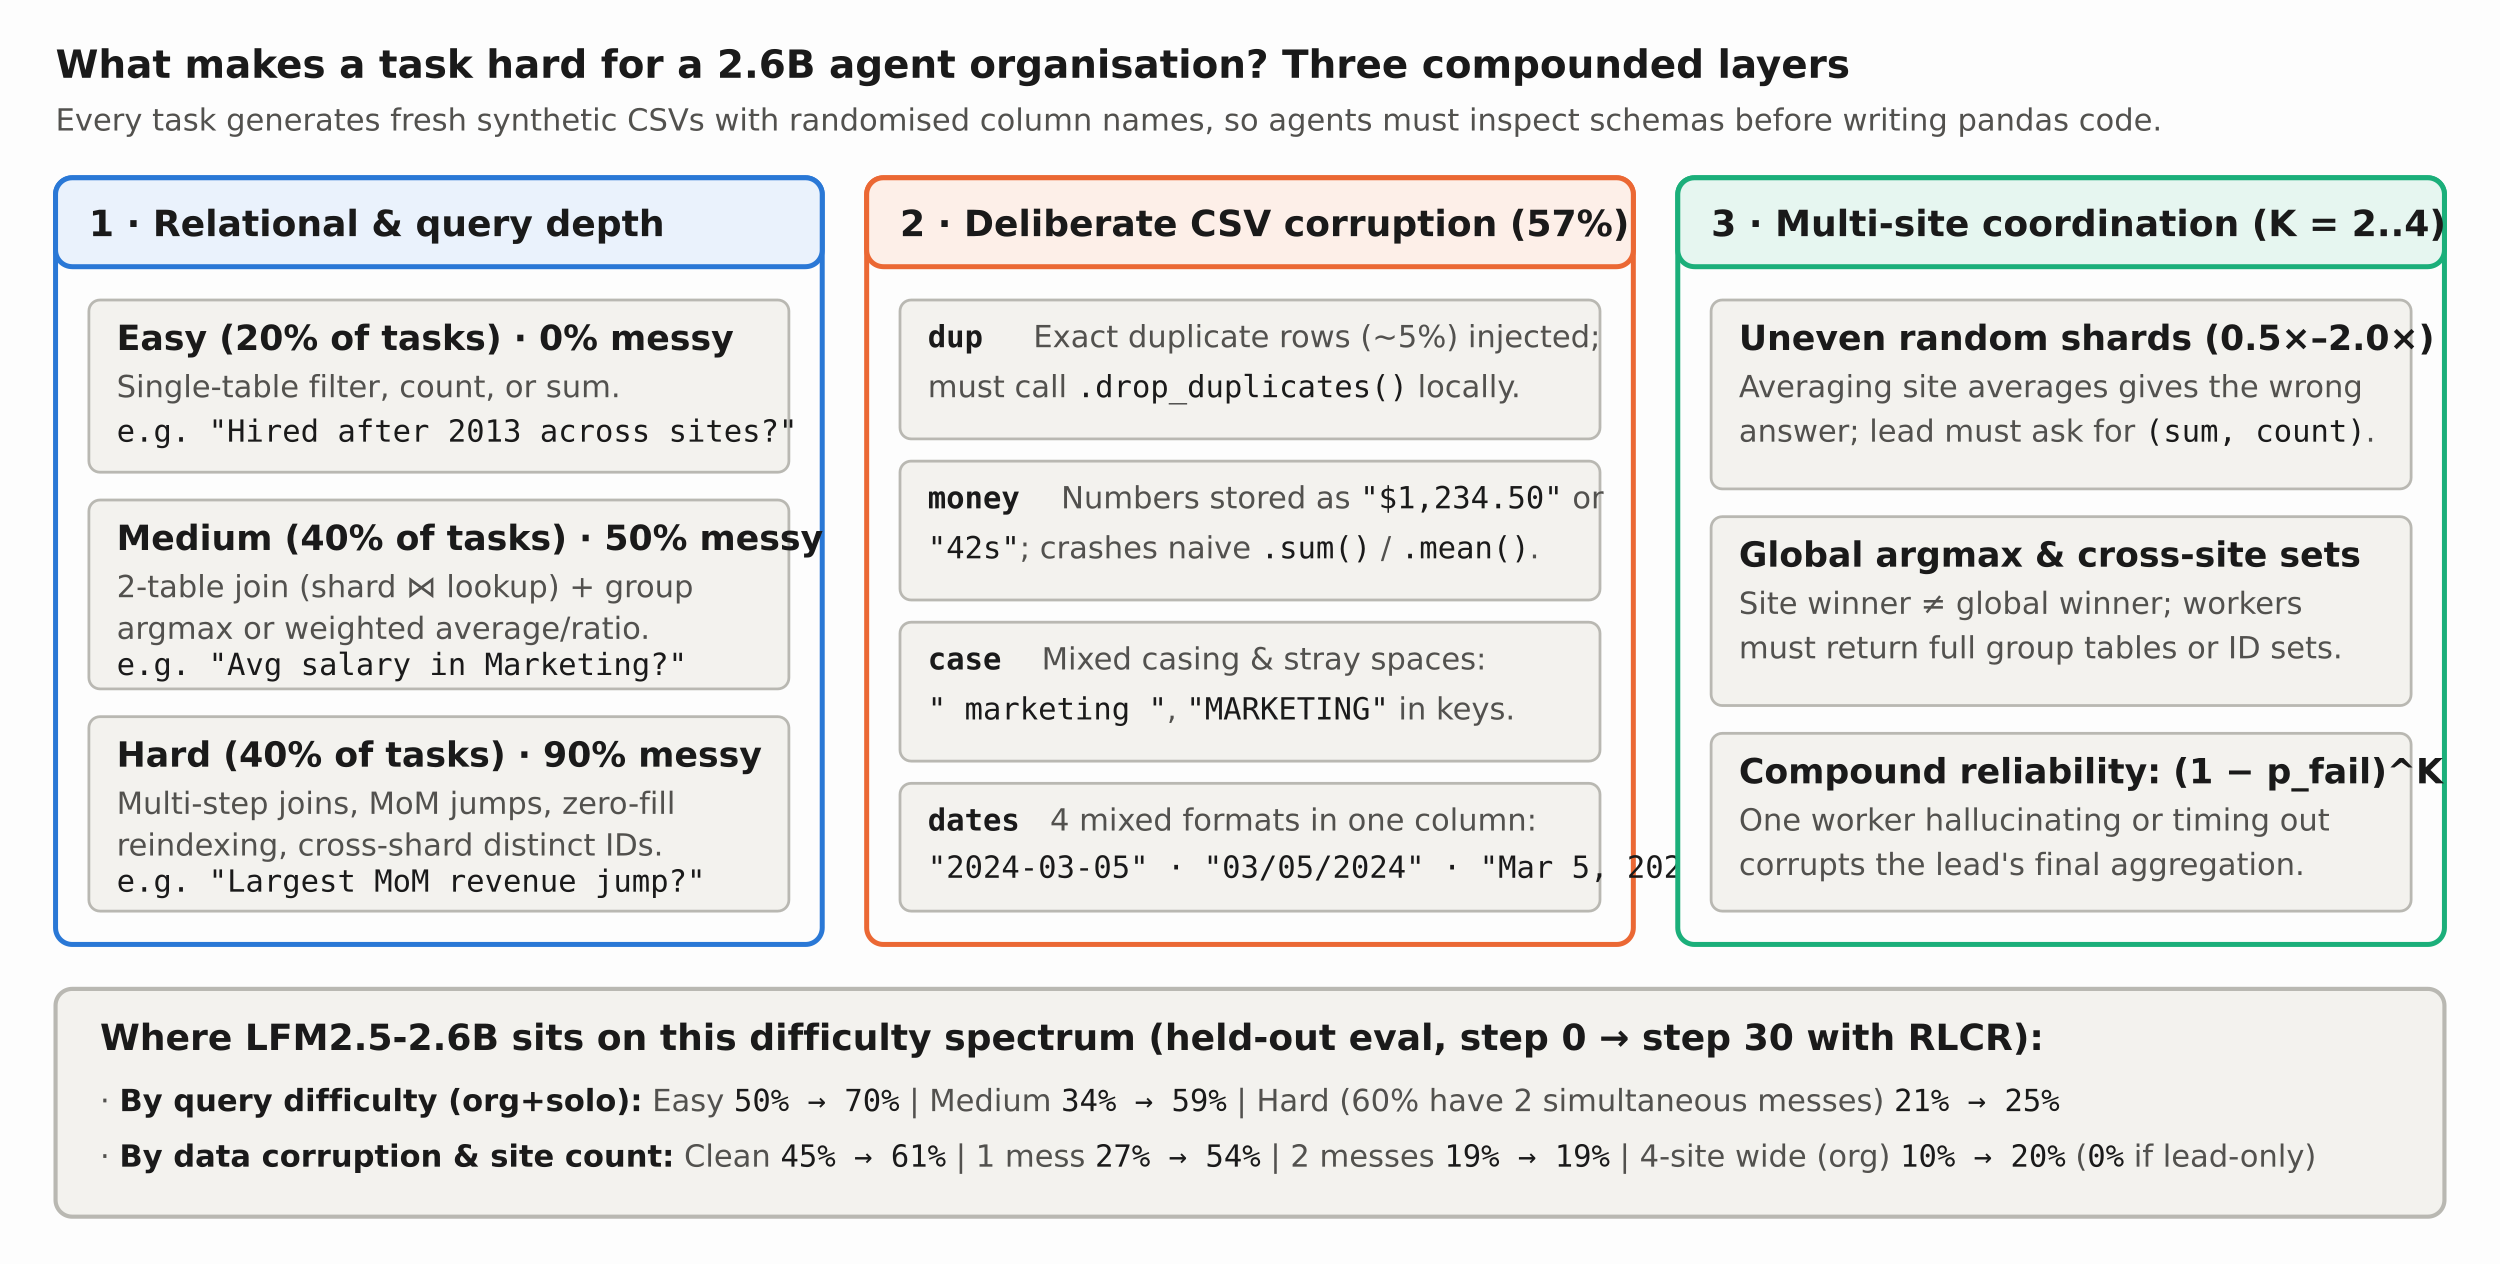
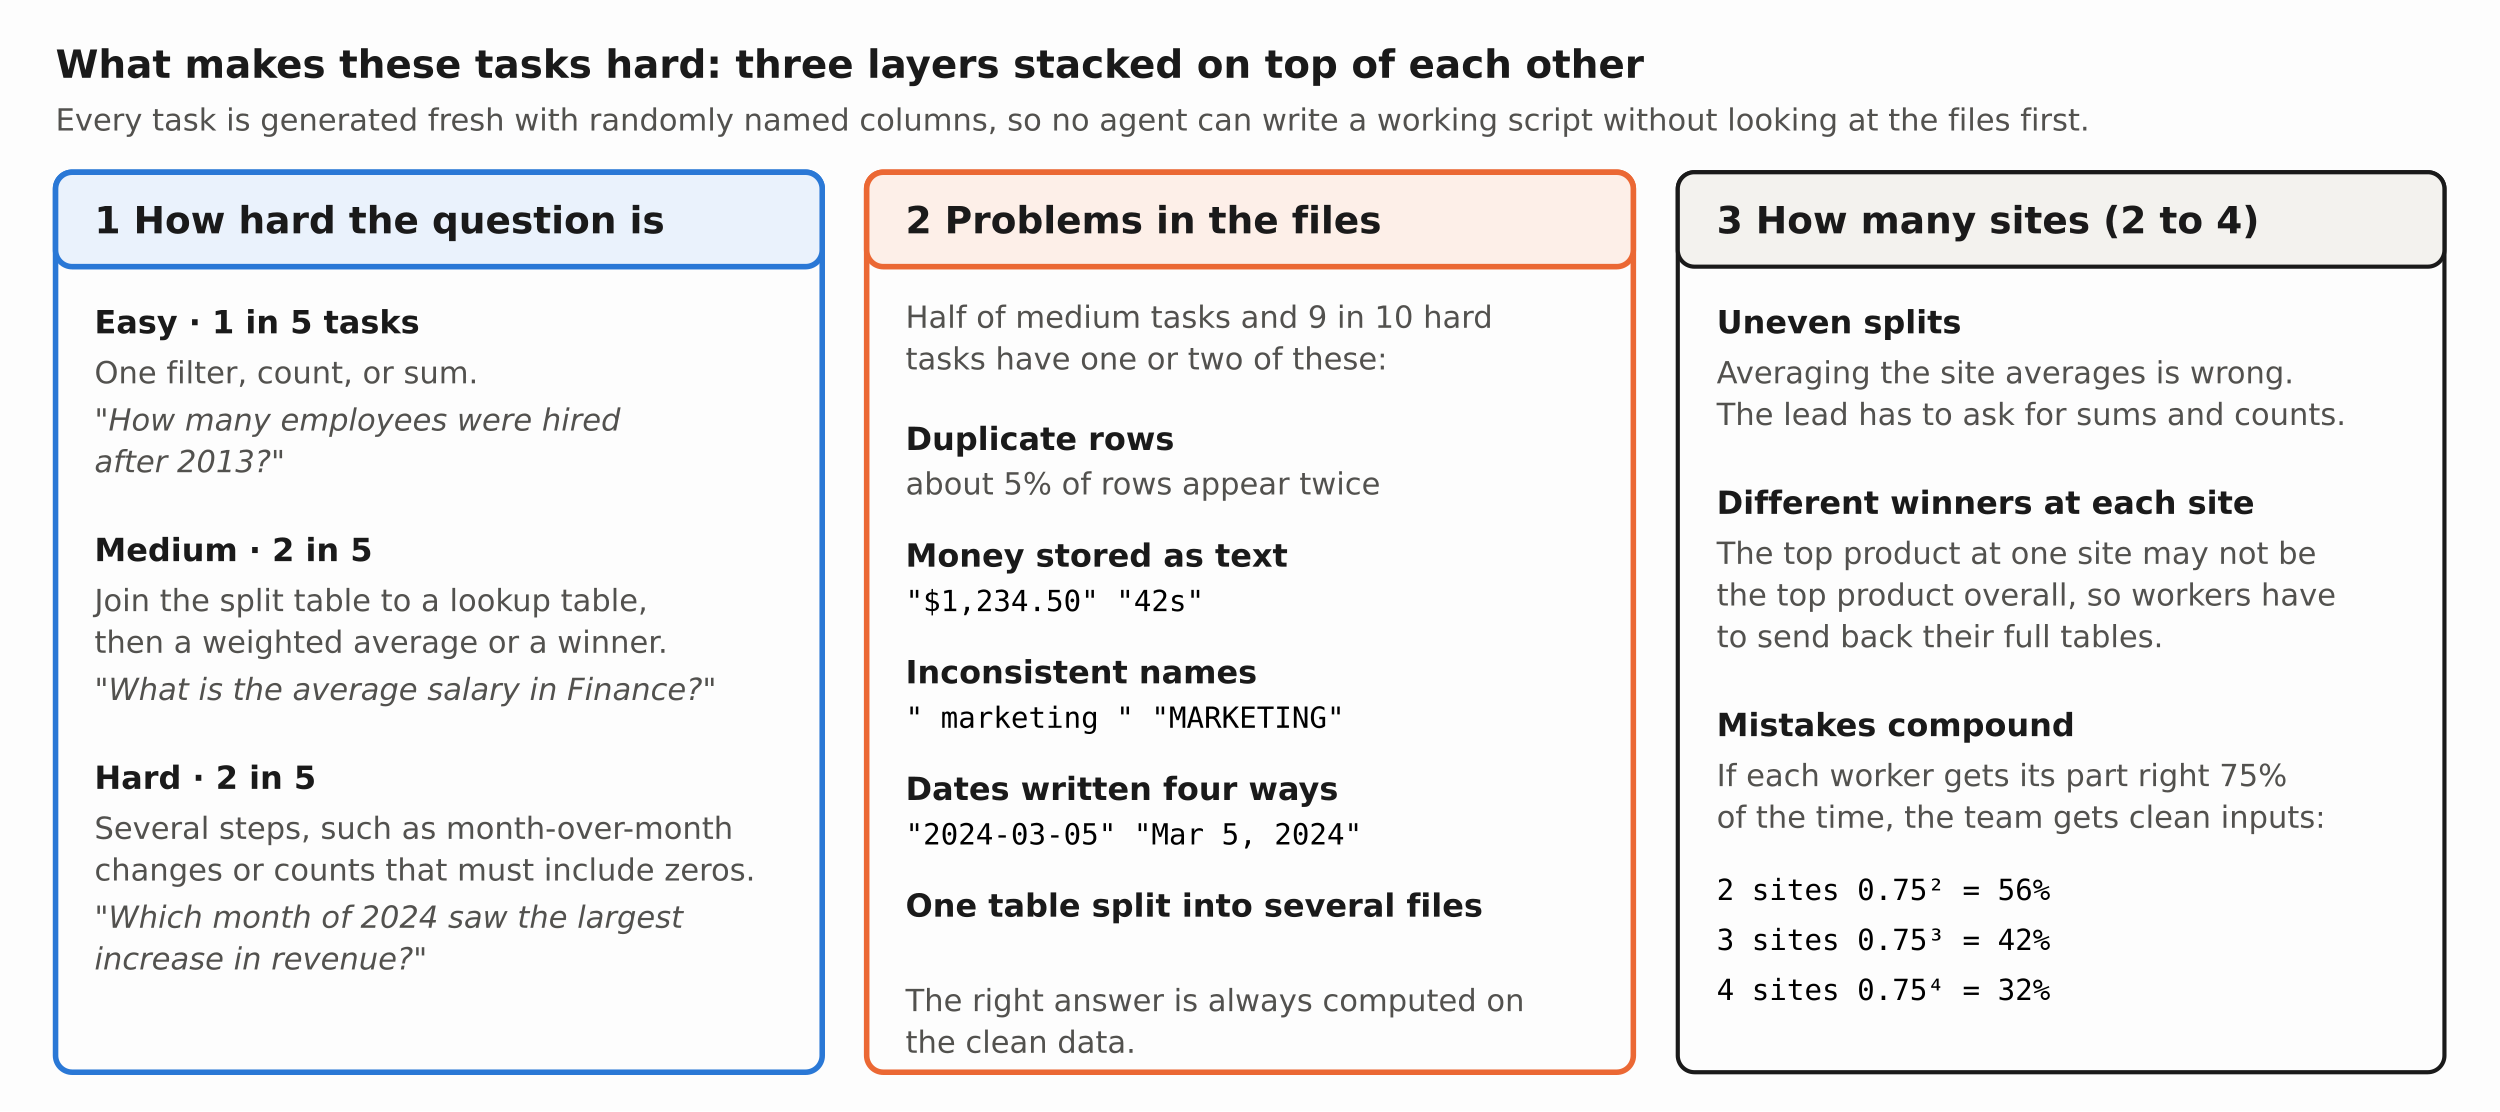
- <svg xmlns="http://www.w3.org/2000/svg" viewBox="0 0 900 455" font-family="DejaVu Sans, Helvetica, Arial, sans-serif" font-size="12.5">
+ <svg xmlns="http://www.w3.org/2000/svg" viewBox="0 0 900 400" font-family="DejaVu Sans, Helvetica, Arial, sans-serif" font-size="12">
  <style>
-     .m { font-family: "DejaVu Sans Mono", Menlo, monospace; font-size: 11px; fill: #1a1a1a; }
+     .h { font-size: 13.5px; font-weight: bold; fill: #1a1a1a; }
+     .b { font-size: 11.5px; font-weight: bold; fill: #1a1a1a; }
    .s { font-size: 11px; fill: #52514e; }
-     .b { font-weight: bold; fill: #1a1a1a; }
+     .e { font-size: 11px; fill: #52514e; font-style: italic; }
+     .m { font-family: "DejaVu Sans Mono", Menlo, monospace; font-size: 10.5px; white-space: pre; }
  </style>
-   <rect width="900" height="455" fill="#fdfdfd" />
-   <text x="20" y="28" font-weight="bold" font-size="14" fill="#1a1a1a">What makes a task hard for a 2.6B agent organisation? Three compounded layers</text>
-   <text x="20" y="47" class="s">Every task generates fresh synthetic CSVs with randomised column names, so agents must inspect schemas before writing pandas code.</text>
-   <rect x="20" y="64" width="276" height="276" rx="6" fill="#fdfdfd" stroke="#2a78d6" stroke-width="1.8" />
-   <rect x="20" y="64" width="276" height="32" rx="6" fill="#eaf2fc" stroke="#2a78d6" stroke-width="1.8" />
-   <text x="32" y="85" font-weight="bold" font-size="13" fill="#1a1a1a">1 · Relational &amp; query depth</text>
-   <rect x="32" y="108" width="252" height="62" rx="4" fill="#f3f2ee" stroke="#b9b8b2" />
-   <text x="42" y="126" class="b">Easy (20% of tasks) · 0% messy</text>
-   <text x="42" y="143" class="s">Single-table filter, count, or sum.</text>
-   <text x="42" y="159" class="m" fill="#52514e">e.g. "Hired after 2013 across sites?"</text>
-   <rect x="32" y="180" width="252" height="68" rx="4" fill="#f3f2ee" stroke="#b9b8b2" />
-   <text x="42" y="198" class="b">Medium (40% of tasks) · 50% messy</text>
-   <text x="42" y="215" class="s">2-table join (shard ⋈ lookup) + group</text>
-   <text x="42" y="230" class="s">argmax or weighted average/ratio.</text>
-   <text x="42" y="243" class="m" fill="#52514e">e.g. "Avg salary in Marketing?"</text>
-   <rect x="32" y="258" width="252" height="70" rx="4" fill="#f3f2ee" stroke="#b9b8b2" />
-   <text x="42" y="276" class="b">Hard (40% of tasks) · 90% messy</text>
-   <text x="42" y="293" class="s">Multi-step joins, MoM jumps, zero-fill</text>
-   <text x="42" y="308" class="s">reindexing, cross-shard distinct IDs.</text>
-   <text x="42" y="321" class="m" fill="#52514e">e.g. "Largest MoM revenue jump?"</text>
-   <rect x="312" y="64" width="276" height="276" rx="6" fill="#fdfdfd" stroke="#eb6834" stroke-width="1.8" />
-   <rect x="312" y="64" width="276" height="32" rx="6" fill="#fdefe8" stroke="#eb6834" stroke-width="1.8" />
-   <text x="324" y="85" font-weight="bold" font-size="13" fill="#1a1a1a">2 · Deliberate CSV corruption (57%)</text>
-   <rect x="324" y="108" width="252" height="50" rx="4" fill="#f3f2ee" stroke="#b9b8b2" />
-   <text x="334" y="125" class="m" font-weight="bold">dup</text>
-   <text x="372" y="125" class="s">Exact duplicate rows (~5%) injected;</text>
-   <text x="334" y="143" class="s">must call <tspan class="m">.drop_duplicates()</tspan> locally.</text>
-   <rect x="324" y="166" width="252" height="50" rx="4" fill="#f3f2ee" stroke="#b9b8b2" />
-   <text x="334" y="183" class="m" font-weight="bold">money</text>
-   <text x="382" y="183" class="s">Numbers stored as <tspan class="m">"$1,234.50"</tspan> or</text>
-   <text x="334" y="201" class="s">
-     <tspan class="m">"42s"</tspan>; crashes naive <tspan class="m">.sum()</tspan> / <tspan class="m">.mean()</tspan>.</text>
-   <rect x="324" y="224" width="252" height="50" rx="4" fill="#f3f2ee" stroke="#b9b8b2" />
-   <text x="334" y="241" class="m" font-weight="bold">case</text>
-   <text x="375" y="241" class="s">Mixed casing &amp; stray spaces:</text>
-   <text x="334" y="259" class="s">
-     <tspan class="m">" marketing "</tspan>, <tspan class="m">"MARKETING"</tspan> in keys.</text>
-   <rect x="324" y="282" width="252" height="46" rx="4" fill="#f3f2ee" stroke="#b9b8b2" />
-   <text x="334" y="299" class="m" font-weight="bold">dates</text>
-   <text x="378" y="299" class="s">4 mixed formats in one column:</text>
-   <text x="334" y="316" class="m" fill="#52514e">"2024-03-05" · "03/05/2024" · "Mar 5, 2024"</text>
-   <rect x="604" y="64" width="276" height="276" rx="6" fill="#fdfdfd" stroke="#1baf7a" stroke-width="1.8" />
-   <rect x="604" y="64" width="276" height="32" rx="6" fill="#e6f6f0" stroke="#1baf7a" stroke-width="1.8" />
-   <text x="616" y="85" font-weight="bold" font-size="13" fill="#1a1a1a">3 · Multi-site coordination (K = 2..4)</text>
-   <rect x="616" y="108" width="252" height="68" rx="4" fill="#f3f2ee" stroke="#b9b8b2" />
-   <text x="626" y="126" class="b">Uneven random shards (0.5×–2.0×)</text>
-   <text x="626" y="143" class="s">Averaging site averages gives the wrong</text>
-   <text x="626" y="159" class="s">answer; lead must ask for <tspan class="m">(sum, count)</tspan>.</text>
-   <rect x="616" y="186" width="252" height="68" rx="4" fill="#f3f2ee" stroke="#b9b8b2" />
-   <text x="626" y="204" class="b">Global argmax &amp; cross-site sets</text>
-   <text x="626" y="221" class="s">Site winner ≠ global winner; workers</text>
-   <text x="626" y="237" class="s">must return full group tables or ID sets.</text>
-   <rect x="616" y="264" width="252" height="64" rx="4" fill="#f3f2ee" stroke="#b9b8b2" />
-   <text x="626" y="282" class="b">Compound reliability: (1 − p_fail)^K</text>
-   <text x="626" y="299" class="s">One worker hallucinating or timing out</text>
-   <text x="626" y="315" class="s">corrupts the lead's final aggregation.</text>
-   <rect x="20" y="356" width="860" height="82" rx="6" fill="#f3f2ee" stroke="#b9b8b2" stroke-width="1.5" />
-   <text x="36" y="378" font-weight="bold" font-size="13" fill="#1a1a1a">Where LFM2.5-2.6B sits on this difficulty spectrum (held-out eval, step 0 → step 30 with RLCR):</text>
-   <text x="36" y="400" class="s">· <tspan class="b">By query difficulty (org+solo):</tspan>  Easy <tspan class="m">50% → 70%</tspan>   |   Medium <tspan class="m">34% → 59%</tspan>   |   Hard (60% have 2 simultaneous messes) <tspan class="m">21% → 25%</tspan>
-   </text>
-   <text x="36" y="420" class="s">· <tspan class="b">By data corruption &amp; site count:</tspan>  Clean <tspan class="m">45% → 61%</tspan>   |   1 mess <tspan class="m">27% → 54%</tspan>   |   2 messes <tspan class="m">19% → 19%</tspan>   |   4-site wide (org) <tspan class="m">10% → 20%</tspan> (<tspan class="m" fill="#eb6834">0%</tspan> if lead-only)</text>
+   <rect width="900" height="400" fill="#fdfdfd" />
+   <text x="20" y="28" font-weight="bold" font-size="14" fill="#1a1a1a">What makes these tasks hard: three layers stacked on top of each other</text>
+   <text x="20" y="47" class="s">Every task is generated fresh with randomly named columns, so no agent can write a working script without looking at the files first.</text>
+   <rect x="20" y="62" width="276" height="324" rx="6" fill="#fdfdfd" stroke="#2a78d6" stroke-width="2" />
+   <rect x="20" y="62" width="276" height="34" rx="6" fill="#eaf2fc" stroke="#2a78d6" stroke-width="2" />
+   <text x="34" y="84" class="h">1  How hard the question is</text>
+   <text x="34" y="120" class="b">Easy · 1 in 5 tasks</text>
+   <text x="34" y="138" class="s">One filter, count, or sum.</text>
+   <text x="34" y="155" class="e">"How many employees were hired</text>
+   <text x="34" y="170" class="e"> after 2013?"</text>
+   <text x="34" y="202" class="b">Medium · 2 in 5</text>
+   <text x="34" y="220" class="s">Join the split table to a lookup table,</text>
+   <text x="34" y="235" class="s">then a weighted average or a winner.</text>
+   <text x="34" y="252" class="e">"What is the average salary in Finance?"</text>
+   <text x="34" y="284" class="b">Hard · 2 in 5</text>
+   <text x="34" y="302" class="s">Several steps, such as month-over-month</text>
+   <text x="34" y="317" class="s">changes or counts that must include zeros.</text>
+   <text x="34" y="334" class="e">"Which month of 2024 saw the largest</text>
+   <text x="34" y="349" class="e"> increase in revenue?"</text>
+   <rect x="312" y="62" width="276" height="324" rx="6" fill="#fdfdfd" stroke="#eb6834" stroke-width="2" />
+   <rect x="312" y="62" width="276" height="34" rx="6" fill="#fdefe8" stroke="#eb6834" stroke-width="2" />
+   <text x="326" y="84" class="h">2  Problems in the files</text>
+   <text x="326" y="118" class="s">Half of medium tasks and 9 in 10 hard</text>
+   <text x="326" y="133" class="s">tasks have one or two of these:</text>
+   <text x="326" y="162" class="b">Duplicate rows</text>
+   <text x="326" y="178" class="s">about 5% of rows appear twice</text>
+   <text x="326" y="204" class="b">Money stored as text</text>
+   <text x="326" y="220" class="m">"$1,234.50"   "42s"</text>
+   <text x="326" y="246" class="b">Inconsistent names</text>
+   <text x="326" y="262" class="m">" marketing "   "MARKETING"</text>
+   <text x="326" y="288" class="b">Dates written four ways</text>
+   <text x="326" y="304" class="m">"2024-03-05"   "Mar 5, 2024"</text>
+   <text x="326" y="330" class="b">One table split into several files</text>
+   <text x="326" y="364" class="s">The right answer is always computed on</text>
+   <text x="326" y="379" class="s">the clean data.</text>
+   <rect x="604" y="62" width="276" height="324" rx="6" fill="#fdfdfd" stroke="#1a1a1a" stroke-width="1.5" />
+   <rect x="604" y="62" width="276" height="34" rx="6" fill="#f3f2ee" stroke="#1a1a1a" stroke-width="1.5" />
+   <text x="618" y="84" class="h">3  How many sites (2 to 4)</text>
+   <text x="618" y="120" class="b">Uneven splits</text>
+   <text x="618" y="138" class="s">Averaging the site averages is wrong.</text>
+   <text x="618" y="153" class="s">The lead has to ask for sums and counts.</text>
+   <text x="618" y="185" class="b">Different winners at each site</text>
+   <text x="618" y="203" class="s">The top product at one site may not be</text>
+   <text x="618" y="218" class="s">the top product overall, so workers have</text>
+   <text x="618" y="233" class="s">to send back their full tables.</text>
+   <text x="618" y="265" class="b">Mistakes compound</text>
+   <text x="618" y="283" class="s">If each worker gets its part right 75%</text>
+   <text x="618" y="298" class="s">of the time, the team gets clean inputs:</text>
+   <text x="618" y="324" class="m">2 sites   0.75² = 56%</text>
+   <text x="618" y="342" class="m">3 sites   0.75³ = 42%</text>
+   <text x="618" y="360" class="m">4 sites   0.75⁴ = 32%</text>
</svg>
